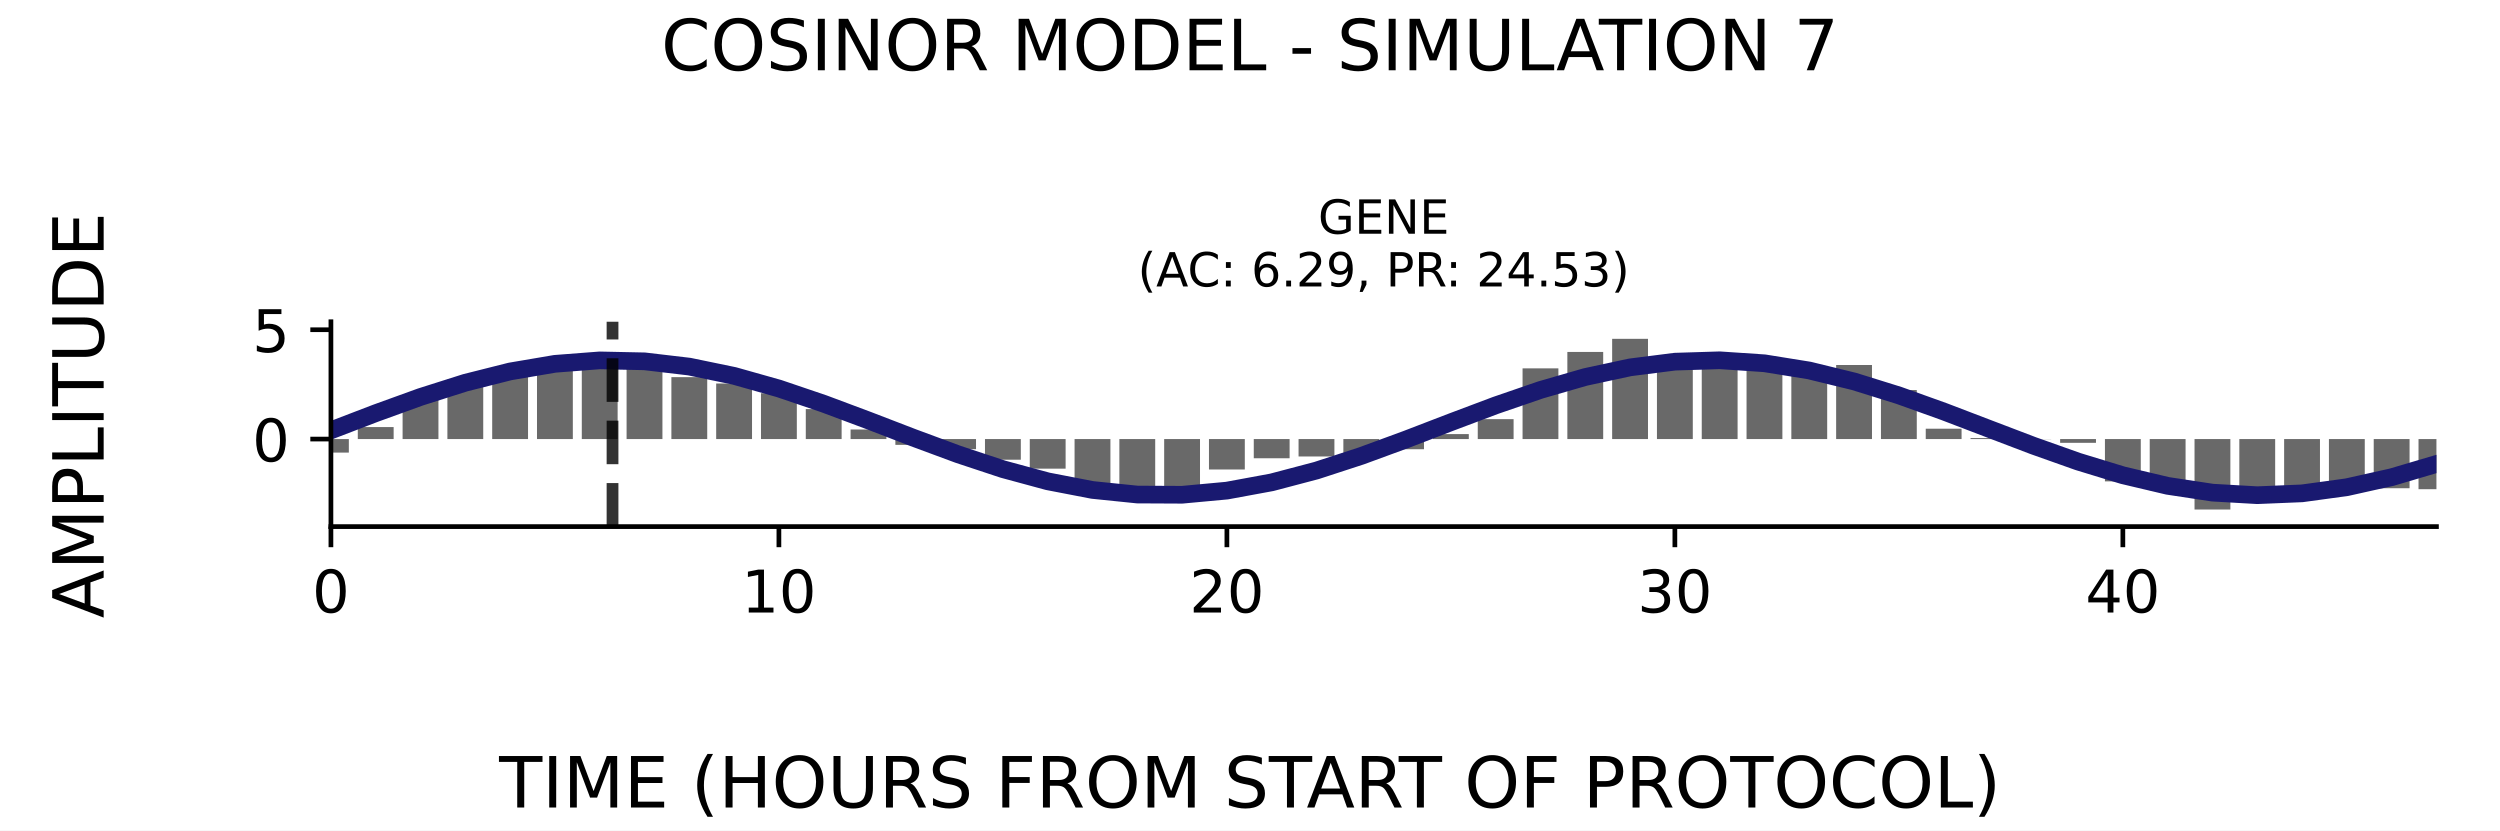
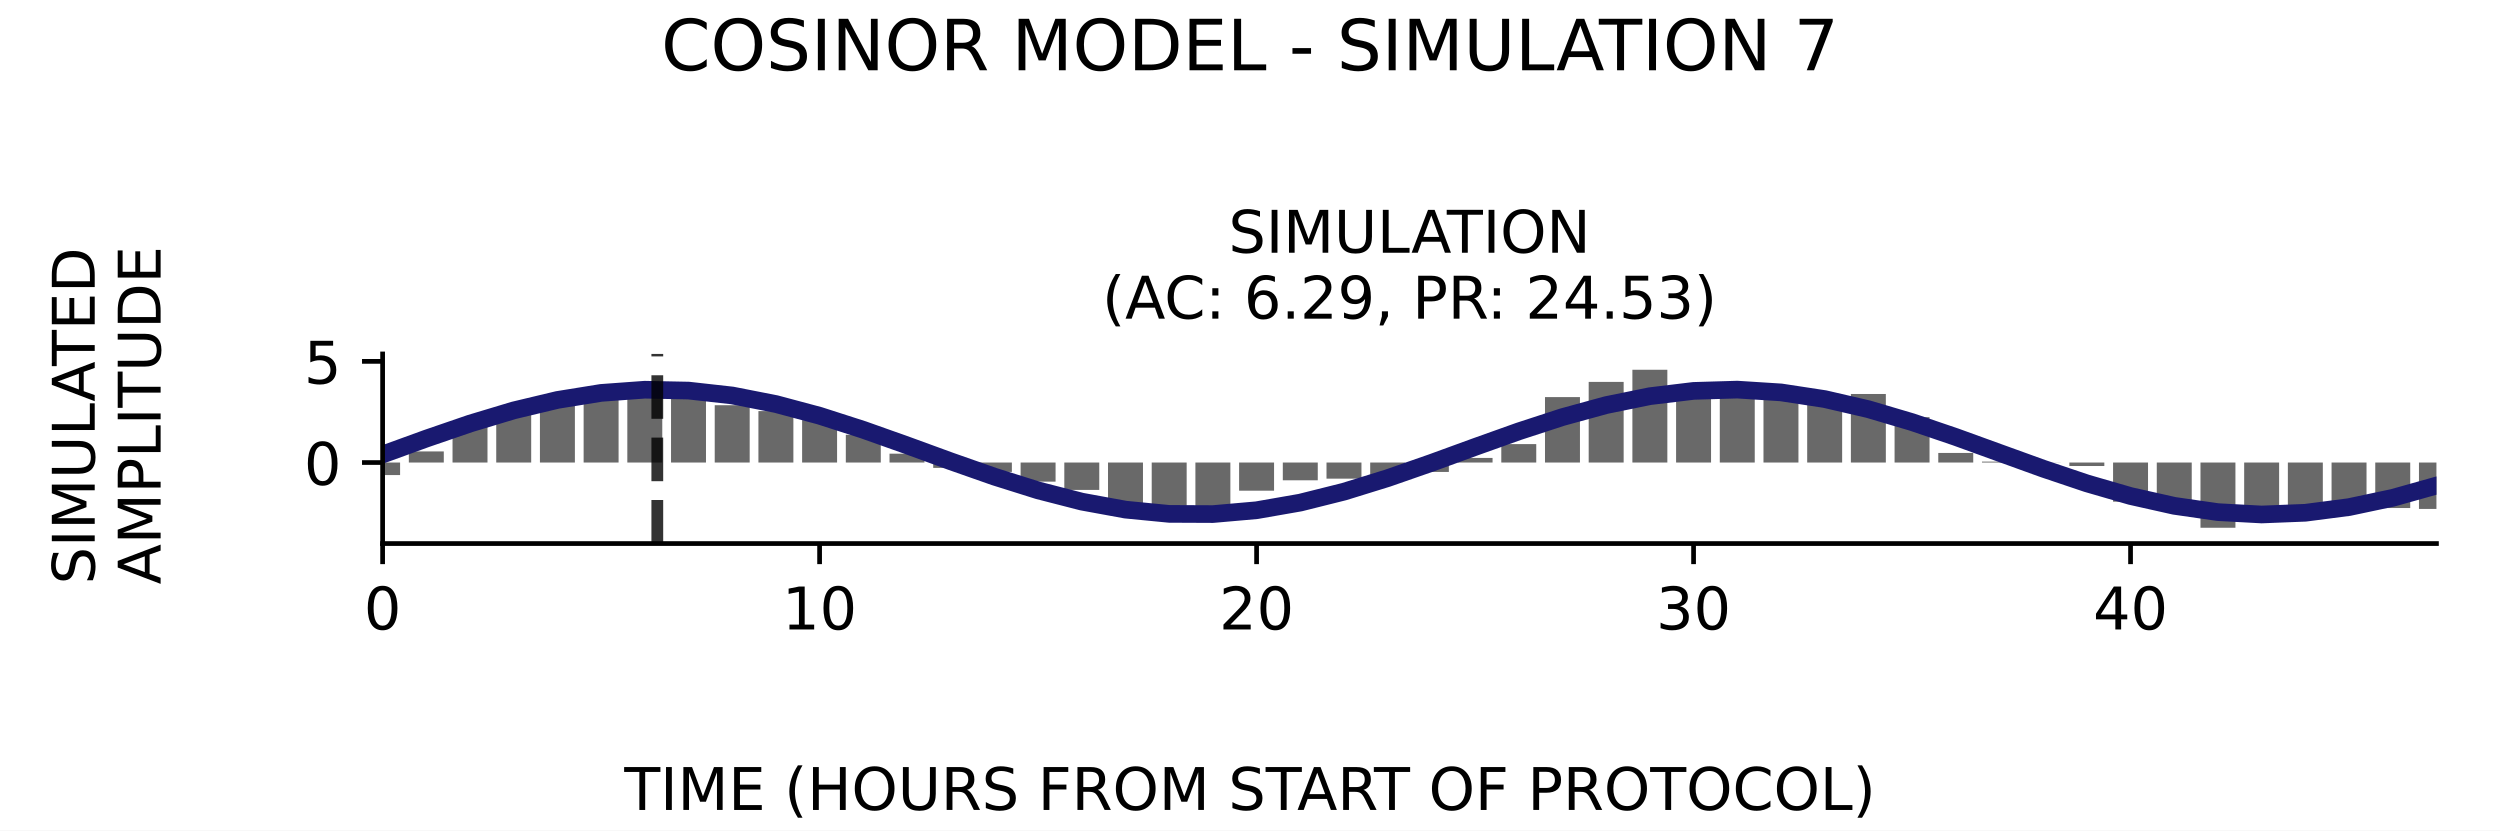
<svg xmlns="http://www.w3.org/2000/svg" xmlns:xlink="http://www.w3.org/1999/xlink" width="424.8pt" height="141.12pt" viewBox="0 0 424.8 141.12" version="1.1">
  <defs>
    <style type="text/css">*{stroke-linejoin: round; stroke-linecap: butt}</style>
  </defs>
  <g id="figure_1">
    <g id="patch_1">
      <path d="M 0 141.12  L 424.8 141.12  L 424.8 0  L 0 0  z " style="fill: #ffffff" />
    </g>
    <g id="axes_1">
      <g id="patch_2">
-         <path d="M 56.23 89.48  L 414 89.48  L 414 54.672  L 56.23 54.672  z " style="fill: #ffffff" />
+         <path d="M 65.014 92.36  L 414 92.36  L 414 60.144  L 65.014 60.144  z " style="fill: #ffffff" />
      </g>
      <g id="patch_3">
-         <path d="M 53.185 74.605  L 59.275 74.605  L 59.275 76.909  L 53.185 76.909  z " clip-path="url(#p7ca4b78b11)" style="fill: #696969" />
+         <path d="M 62.044 78.593  L 67.984 78.593  L 67.984 80.725  L 62.044 80.725  z " clip-path="url(#pfad08ed42f)" style="fill: #696969" />
      </g>
      <g id="patch_4">
-         <path d="M 60.797 74.605  L 66.887 74.605  L 66.887 72.568  L 60.797 72.568  z " clip-path="url(#p7ca4b78b11)" style="fill: #696969" />
+         <path d="M 69.469 78.593  L 75.409 78.593  L 75.409 76.707  L 69.469 76.707  z " clip-path="url(#pfad08ed42f)" style="fill: #696969" />
      </g>
      <g id="patch_5">
-         <path d="M 68.409 74.605  L 74.499 74.605  L 74.499 67.81  L 68.409 67.81  z " clip-path="url(#p7ca4b78b11)" style="fill: #696969" />
+         <path d="M 76.894 78.593  L 82.835 78.593  L 82.835 72.303  L 76.894 72.303  z " clip-path="url(#pfad08ed42f)" style="fill: #696969" />
      </g>
      <g id="patch_6">
-         <path d="M 76.022 74.605  L 82.111 74.605  L 82.111 64.486  L 76.022 64.486  z " clip-path="url(#p7ca4b78b11)" style="fill: #696969" />
+         <path d="M 84.32 78.593  L 90.26 78.593  L 90.26 69.227  L 84.32 69.227  z " clip-path="url(#pfad08ed42f)" style="fill: #696969" />
      </g>
      <g id="patch_7">
-         <path d="M 83.634 74.605  L 89.723 74.605  L 89.723 63.551  L 83.634 63.551  z " clip-path="url(#p7ca4b78b11)" style="fill: #696969" />
+         <path d="M 91.745 78.593  L 97.685 78.593  L 97.685 68.361  L 91.745 68.361  z " clip-path="url(#pfad08ed42f)" style="fill: #696969" />
      </g>
      <g id="patch_8">
-         <path d="M 91.246 74.605  L 97.335 74.605  L 97.335 60.965  L 91.246 60.965  z " clip-path="url(#p7ca4b78b11)" style="fill: #696969" />
+         <path d="M 99.17 78.593  L 105.11 78.593  L 105.11 65.968  L 99.17 65.968  z " clip-path="url(#pfad08ed42f)" style="fill: #696969" />
      </g>
      <g id="patch_9">
-         <path d="M 98.858 74.605  L 104.948 74.605  L 104.948 61.074  L 98.858 61.074  z " clip-path="url(#p7ca4b78b11)" style="fill: #696969" />
+         <path d="M 106.595 78.593  L 112.535 78.593  L 112.535 66.069  L 106.595 66.069  z " clip-path="url(#pfad08ed42f)" style="fill: #696969" />
      </g>
      <g id="patch_10">
-         <path d="M 106.47 74.605  L 112.56 74.605  L 112.56 61.943  L 106.47 61.943  z " clip-path="url(#p7ca4b78b11)" style="fill: #696969" />
+         <path d="M 114.021 78.593  L 119.961 78.593  L 119.961 66.874  L 114.021 66.874  z " clip-path="url(#pfad08ed42f)" style="fill: #696969" />
      </g>
      <g id="patch_11">
-         <path d="M 114.082 74.605  L 120.172 74.605  L 120.172 64.084  L 114.082 64.084  z " clip-path="url(#p7ca4b78b11)" style="fill: #696969" />
+         <path d="M 121.446 78.593  L 127.386 78.593  L 127.386 68.855  L 121.446 68.855  z " clip-path="url(#pfad08ed42f)" style="fill: #696969" />
      </g>
      <g id="patch_12">
-         <path d="M 121.694 74.605  L 127.784 74.605  L 127.784 65.163  L 121.694 65.163  z " clip-path="url(#p7ca4b78b11)" style="fill: #696969" />
+         <path d="M 128.871 78.593  L 134.811 78.593  L 134.811 69.854  L 128.871 69.854  z " clip-path="url(#pfad08ed42f)" style="fill: #696969" />
      </g>
      <g id="patch_13">
-         <path d="M 129.306 74.605  L 135.396 74.605  L 135.396 66.815  L 129.306 66.815  z " clip-path="url(#p7ca4b78b11)" style="fill: #696969" />
+         <path d="M 136.296 78.593  L 142.236 78.593  L 142.236 71.383  L 136.296 71.383  z " clip-path="url(#pfad08ed42f)" style="fill: #696969" />
      </g>
      <g id="patch_14">
-         <path d="M 136.919 74.605  L 143.008 74.605  L 143.008 69.513  L 136.919 69.513  z " clip-path="url(#p7ca4b78b11)" style="fill: #696969" />
+         <path d="M 143.721 78.593  L 149.662 78.593  L 149.662 73.88  L 143.721 73.88  z " clip-path="url(#pfad08ed42f)" style="fill: #696969" />
      </g>
      <g id="patch_15">
-         <path d="M 144.531 74.605  L 150.62 74.605  L 150.62 72.979  L 144.531 72.979  z " clip-path="url(#p7ca4b78b11)" style="fill: #696969" />
+         <path d="M 151.147 78.593  L 157.087 78.593  L 157.087 77.088  L 151.147 77.088  z " clip-path="url(#pfad08ed42f)" style="fill: #696969" />
      </g>
      <g id="patch_16">
-         <path d="M 152.143 74.605  L 158.233 74.605  L 158.233 75.59  L 152.143 75.59  z " clip-path="url(#p7ca4b78b11)" style="fill: #696969" />
+         <path d="M 158.572 78.593  L 164.512 78.593  L 164.512 79.505  L 158.572 79.505  z " clip-path="url(#pfad08ed42f)" style="fill: #696969" />
      </g>
      <g id="patch_17">
-         <path d="M 159.755 74.605  L 165.845 74.605  L 165.845 76.327  L 159.755 76.327  z " clip-path="url(#p7ca4b78b11)" style="fill: #696969" />
+         <path d="M 165.997 78.593  L 171.937 78.593  L 171.937 80.187  L 165.997 80.187  z " clip-path="url(#pfad08ed42f)" style="fill: #696969" />
      </g>
      <g id="patch_18">
-         <path d="M 167.367 74.605  L 173.457 74.605  L 173.457 78.115  L 167.367 78.115  z " clip-path="url(#p7ca4b78b11)" style="fill: #696969" />
+         <path d="M 173.422 78.593  L 179.363 78.593  L 179.363 81.841  L 173.422 81.841  z " clip-path="url(#pfad08ed42f)" style="fill: #696969" />
      </g>
      <g id="patch_19">
-         <path d="M 174.979 74.605  L 181.069 74.605  L 181.069 79.634  L 174.979 79.634  z " clip-path="url(#p7ca4b78b11)" style="fill: #696969" />
+         <path d="M 180.848 78.593  L 186.788 78.593  L 186.788 83.247  L 180.848 83.247  z " clip-path="url(#pfad08ed42f)" style="fill: #696969" />
      </g>
      <g id="patch_20">
-         <path d="M 182.591 74.605  L 188.681 74.605  L 188.681 83.396  L 182.591 83.396  z " clip-path="url(#p7ca4b78b11)" style="fill: #696969" />
+         <path d="M 188.273 78.593  L 194.213 78.593  L 194.213 86.729  L 188.273 86.729  z " clip-path="url(#pfad08ed42f)" style="fill: #696969" />
      </g>
      <g id="patch_21">
-         <path d="M 190.203 74.605  L 196.293 74.605  L 196.293 84.993  L 190.203 84.993  z " clip-path="url(#p7ca4b78b11)" style="fill: #696969" />
+         <path d="M 195.698 78.593  L 201.638 78.593  L 201.638 88.207  L 195.698 88.207  z " clip-path="url(#pfad08ed42f)" style="fill: #696969" />
      </g>
      <g id="patch_22">
-         <path d="M 197.816 74.605  L 203.905 74.605  L 203.905 82.736  L 197.816 82.736  z " clip-path="url(#p7ca4b78b11)" style="fill: #696969" />
+         <path d="M 203.123 78.593  L 209.064 78.593  L 209.064 86.118  L 203.123 86.118  z " clip-path="url(#pfad08ed42f)" style="fill: #696969" />
      </g>
      <g id="patch_23">
-         <path d="M 205.428 74.605  L 211.517 74.605  L 211.517 79.776  L 205.428 79.776  z " clip-path="url(#p7ca4b78b11)" style="fill: #696969" />
+         <path d="M 210.549 78.593  L 216.489 78.593  L 216.489 83.378  L 210.549 83.378  z " clip-path="url(#pfad08ed42f)" style="fill: #696969" />
      </g>
      <g id="patch_24">
-         <path d="M 213.04 74.605  L 219.13 74.605  L 219.13 77.867  L 213.04 77.867  z " clip-path="url(#p7ca4b78b11)" style="fill: #696969" />
+         <path d="M 217.974 78.593  L 223.914 78.593  L 223.914 81.611  L 217.974 81.611  z " clip-path="url(#pfad08ed42f)" style="fill: #696969" />
      </g>
      <g id="patch_25">
-         <path d="M 220.652 74.605  L 226.742 74.605  L 226.742 77.565  L 220.652 77.565  z " clip-path="url(#p7ca4b78b11)" style="fill: #696969" />
+         <path d="M 225.399 78.593  L 231.339 78.593  L 231.339 81.332  L 225.399 81.332  z " clip-path="url(#pfad08ed42f)" style="fill: #696969" />
      </g>
      <g id="patch_26">
-         <path d="M 228.264 74.605  L 234.354 74.605  L 234.354 77.336  L 228.264 77.336  z " clip-path="url(#p7ca4b78b11)" style="fill: #696969" />
+         <path d="M 232.824 78.593  L 238.764 78.593  L 238.764 81.12  L 232.824 81.12  z " clip-path="url(#pfad08ed42f)" style="fill: #696969" />
      </g>
      <g id="patch_27">
-         <path d="M 235.876 74.605  L 241.966 74.605  L 241.966 76.334  L 235.876 76.334  z " clip-path="url(#p7ca4b78b11)" style="fill: #696969" />
+         <path d="M 240.25 78.593  L 246.19 78.593  L 246.19 80.193  L 240.25 80.193  z " clip-path="url(#pfad08ed42f)" style="fill: #696969" />
      </g>
      <g id="patch_28">
-         <path d="M 243.488 74.605  L 249.578 74.605  L 249.578 73.761  L 243.488 73.761  z " clip-path="url(#p7ca4b78b11)" style="fill: #696969" />
+         <path d="M 247.675 78.593  L 253.615 78.593  L 253.615 77.812  L 247.675 77.812  z " clip-path="url(#pfad08ed42f)" style="fill: #696969" />
      </g>
      <g id="patch_29">
-         <path d="M 251.1 74.605  L 257.19 74.605  L 257.19 71.223  L 251.1 71.223  z " clip-path="url(#p7ca4b78b11)" style="fill: #696969" />
+         <path d="M 255.1 78.593  L 261.04 78.593  L 261.04 75.462  L 255.1 75.462  z " clip-path="url(#pfad08ed42f)" style="fill: #696969" />
      </g>
      <g id="patch_30">
-         <path d="M 258.713 74.605  L 264.802 74.605  L 264.802 62.592  L 258.713 62.592  z " clip-path="url(#p7ca4b78b11)" style="fill: #696969" />
+         <path d="M 262.525 78.593  L 268.465 78.593  L 268.465 67.475  L 262.525 67.475  z " clip-path="url(#pfad08ed42f)" style="fill: #696969" />
      </g>
      <g id="patch_31">
-         <path d="M 266.325 74.605  L 272.414 74.605  L 272.414 59.803  L 266.325 59.803  z " clip-path="url(#p7ca4b78b11)" style="fill: #696969" />
+         <path d="M 269.95 78.593  L 275.891 78.593  L 275.891 64.893  L 269.95 64.893  z " clip-path="url(#pfad08ed42f)" style="fill: #696969" />
      </g>
      <g id="patch_32">
-         <path d="M 273.937 74.605  L 280.027 74.605  L 280.027 57.573  L 273.937 57.573  z " clip-path="url(#p7ca4b78b11)" style="fill: #696969" />
+         <path d="M 277.376 78.593  L 283.316 78.593  L 283.316 62.829  L 277.376 62.829  z " clip-path="url(#pfad08ed42f)" style="fill: #696969" />
      </g>
      <g id="patch_33">
-         <path d="M 281.549 74.605  L 287.639 74.605  L 287.639 60.874  L 281.549 60.874  z " clip-path="url(#p7ca4b78b11)" style="fill: #696969" />
+         <path d="M 284.801 78.593  L 290.741 78.593  L 290.741 65.884  L 284.801 65.884  z " clip-path="url(#pfad08ed42f)" style="fill: #696969" />
      </g>
      <g id="patch_34">
-         <path d="M 289.161 74.605  L 295.251 74.605  L 295.251 62.334  L 289.161 62.334  z " clip-path="url(#p7ca4b78b11)" style="fill: #696969" />
+         <path d="M 292.226 78.593  L 298.166 78.593  L 298.166 67.236  L 292.226 67.236  z " clip-path="url(#pfad08ed42f)" style="fill: #696969" />
      </g>
      <g id="patch_35">
-         <path d="M 296.773 74.605  L 302.863 74.605  L 302.863 62.973  L 296.773 62.973  z " clip-path="url(#p7ca4b78b11)" style="fill: #696969" />
+         <path d="M 299.651 78.593  L 305.592 78.593  L 305.592 67.827  L 299.651 67.827  z " clip-path="url(#pfad08ed42f)" style="fill: #696969" />
      </g>
      <g id="patch_36">
-         <path d="M 304.385 74.605  L 310.475 74.605  L 310.475 62.482  L 304.385 62.482  z " clip-path="url(#p7ca4b78b11)" style="fill: #696969" />
+         <path d="M 307.077 78.593  L 313.017 78.593  L 313.017 67.373  L 307.077 67.373  z " clip-path="url(#pfad08ed42f)" style="fill: #696969" />
      </g>
      <g id="patch_37">
-         <path d="M 311.997 74.605  L 318.087 74.605  L 318.087 62.021  L 311.997 62.021  z " clip-path="url(#p7ca4b78b11)" style="fill: #696969" />
+         <path d="M 314.502 78.593  L 320.442 78.593  L 320.442 66.946  L 314.502 66.946  z " clip-path="url(#pfad08ed42f)" style="fill: #696969" />
      </g>
      <g id="patch_38">
-         <path d="M 319.61 74.605  L 325.699 74.605  L 325.699 66.275  L 319.61 66.275  z " clip-path="url(#p7ca4b78b11)" style="fill: #696969" />
+         <path d="M 321.927 78.593  L 327.867 78.593  L 327.867 70.883  L 321.927 70.883  z " clip-path="url(#pfad08ed42f)" style="fill: #696969" />
      </g>
      <g id="patch_39">
-         <path d="M 327.222 74.605  L 333.311 74.605  L 333.311 72.846  L 327.222 72.846  z " clip-path="url(#p7ca4b78b11)" style="fill: #696969" />
+         <path d="M 329.352 78.593  L 335.293 78.593  L 335.293 76.965  L 329.352 76.965  z " clip-path="url(#pfad08ed42f)" style="fill: #696969" />
      </g>
      <g id="patch_40">
-         <path d="M 334.834 74.605  L 340.924 74.605  L 340.924 74.437  L 334.834 74.437  z " clip-path="url(#p7ca4b78b11)" style="fill: #696969" />
+         <path d="M 336.778 78.593  L 342.718 78.593  L 342.718 78.438  L 336.778 78.438  z " clip-path="url(#pfad08ed42f)" style="fill: #696969" />
      </g>
      <g id="patch_41">
-         <path d="M 342.446 74.605  L 348.536 74.605  L 348.536 74.628  L 342.446 74.628  z " clip-path="url(#p7ca4b78b11)" style="fill: #696969" />
+         <path d="M 344.203 78.593  L 350.143 78.593  L 350.143 78.614  L 344.203 78.614  z " clip-path="url(#pfad08ed42f)" style="fill: #696969" />
      </g>
      <g id="patch_42">
-         <path d="M 350.058 74.605  L 356.148 74.605  L 356.148 75.245  L 350.058 75.245  z " clip-path="url(#p7ca4b78b11)" style="fill: #696969" />
+         <path d="M 351.628 78.593  L 357.568 78.593  L 357.568 79.185  L 351.628 79.185  z " clip-path="url(#pfad08ed42f)" style="fill: #696969" />
      </g>
      <g id="patch_43">
-         <path d="M 357.67 74.605  L 363.76 74.605  L 363.76 81.795  L 357.67 81.795  z " clip-path="url(#p7ca4b78b11)" style="fill: #696969" />
+         <path d="M 359.053 78.593  L 364.993 78.593  L 364.993 85.247  L 359.053 85.247  z " clip-path="url(#pfad08ed42f)" style="fill: #696969" />
      </g>
      <g id="patch_44">
-         <path d="M 365.282 74.605  L 371.372 74.605  L 371.372 83.307  L 365.282 83.307  z " clip-path="url(#p7ca4b78b11)" style="fill: #696969" />
+         <path d="M 366.479 78.593  L 372.419 78.593  L 372.419 86.647  L 366.479 86.647  z " clip-path="url(#pfad08ed42f)" style="fill: #696969" />
      </g>
      <g id="patch_45">
-         <path d="M 372.895 74.605  L 378.984 74.605  L 378.984 86.579  L 372.895 86.579  z " clip-path="url(#p7ca4b78b11)" style="fill: #696969" />
+         <path d="M 373.904 78.593  L 379.844 78.593  L 379.844 89.675  L 373.904 89.675  z " clip-path="url(#pfad08ed42f)" style="fill: #696969" />
      </g>
      <g id="patch_46">
-         <path d="M 380.507 74.605  L 386.596 74.605  L 386.596 84.093  L 380.507 84.093  z " clip-path="url(#p7ca4b78b11)" style="fill: #696969" />
+         <path d="M 381.329 78.593  L 387.269 78.593  L 387.269 87.374  L 381.329 87.374  z " clip-path="url(#pfad08ed42f)" style="fill: #696969" />
      </g>
      <g id="patch_47">
-         <path d="M 388.119 74.605  L 394.208 74.605  L 394.208 84.449  L 388.119 84.449  z " clip-path="url(#p7ca4b78b11)" style="fill: #696969" />
+         <path d="M 388.754 78.593  L 394.694 78.593  L 394.694 87.703  L 388.754 87.703  z " clip-path="url(#pfad08ed42f)" style="fill: #696969" />
      </g>
      <g id="patch_48">
-         <path d="M 395.731 74.605  L 401.821 74.605  L 401.821 81.918  L 395.731 81.918  z " clip-path="url(#p7ca4b78b11)" style="fill: #696969" />
+         <path d="M 396.179 78.593  L 402.12 78.593  L 402.12 85.361  L 396.179 85.361  z " clip-path="url(#pfad08ed42f)" style="fill: #696969" />
      </g>
      <g id="patch_49">
-         <path d="M 403.343 74.605  L 409.433 74.605  L 409.433 82.96  L 403.343 82.96  z " clip-path="url(#p7ca4b78b11)" style="fill: #696969" />
+         <path d="M 403.605 78.593  L 409.545 78.593  L 409.545 86.325  L 403.605 86.325  z " clip-path="url(#pfad08ed42f)" style="fill: #696969" />
      </g>
      <g id="patch_50">
-         <path d="M 410.955 74.605  L 417.045 74.605  L 417.045 83.124  L 410.955 83.124  z " clip-path="url(#p7ca4b78b11)" style="fill: #696969" />
+         <path d="M 411.03 78.593  L 416.97 78.593  L 416.97 86.477  L 411.03 86.477  z " clip-path="url(#pfad08ed42f)" style="fill: #696969" />
      </g>
      <g id="matplotlib.axis_1">
        <g id="xtick_1">
          <g id="line2d_1">
            <defs>
-               <path id="mba904fa210" d="M 0 0  L 0 3.5  " style="stroke: #000000; stroke-width: 0.8" />
+               <path id="m2aa76e0b70" d="M 0 0  L 0 3.5  " style="stroke: #000000; stroke-width: 0.8" />
            </defs>
            <g>
-               <use xlink:href="#mba904fa210" x="56.23" y="89.48" style="stroke: #000000; stroke-width: 0.8" />
+               <use xlink:href="#m2aa76e0b70" x="65.014" y="92.36" style="stroke: #000000; stroke-width: 0.8" />
            </g>
          </g>
          <g id="text_1">
-             <g transform="translate(53.04875 104.0784) scale(0.1 -0.1)">
+             <g transform="translate(61.83275 106.9584) scale(0.1 -0.1)">
              <defs>
                <path id="DejaVuSans-30" d="M 2034 4250  Q 1547 4250 1301 3770  Q 1056 3291 1056 2328  Q 1056 1369 1301 889  Q 1547 409 2034 409  Q 2525 409 2770 889  Q 3016 1369 3016 2328  Q 3016 3291 2770 3770  Q 2525 4250 2034 4250  z M 2034 4750  Q 2819 4750 3233 4129  Q 3647 3509 3647 2328  Q 3647 1150 3233 529  Q 2819 -91 2034 -91  Q 1250 -91 836 529  Q 422 1150 422 2328  Q 422 3509 836 4129  Q 1250 4750 2034 4750  z " transform="scale(0.015625)" />
              </defs>
              <use xlink:href="#DejaVuSans-30" />
            </g>
          </g>
        </g>
        <g id="xtick_2">
          <g id="line2d_2">
            <g>
-               <use xlink:href="#mba904fa210" x="132.351" y="89.48" style="stroke: #000000; stroke-width: 0.8" />
+               <use xlink:href="#m2aa76e0b70" x="139.266" y="92.36" style="stroke: #000000; stroke-width: 0.8" />
            </g>
          </g>
          <g id="text_2">
-             <g transform="translate(125.9888 104.0784) scale(0.1 -0.1)">
+             <g transform="translate(132.9038 106.9584) scale(0.1 -0.1)">
              <defs>
                <path id="DejaVuSans-31" d="M 794 531  L 1825 531  L 1825 4091  L 703 3866  L 703 4441  L 1819 4666  L 2450 4666  L 2450 531  L 3481 531  L 3481 0  L 794 0  L 794 531  z " transform="scale(0.015625)" />
              </defs>
              <use xlink:href="#DejaVuSans-31" />
              <use xlink:href="#DejaVuSans-30" x="63.623" />
            </g>
          </g>
        </g>
        <g id="xtick_3">
          <g id="line2d_3">
            <g>
-               <use xlink:href="#mba904fa210" x="208.473" y="89.48" style="stroke: #000000; stroke-width: 0.8" />
+               <use xlink:href="#m2aa76e0b70" x="213.519" y="92.36" style="stroke: #000000; stroke-width: 0.8" />
            </g>
          </g>
          <g id="text_3">
-             <g transform="translate(202.1101 104.0784) scale(0.1 -0.1)">
+             <g transform="translate(207.1562 106.9584) scale(0.1 -0.1)">
              <defs>
                <path id="DejaVuSans-32" d="M 1228 531  L 3431 531  L 3431 0  L 469 0  L 469 531  Q 828 903 1448 1529  Q 2069 2156 2228 2338  Q 2531 2678 2651 2914  Q 2772 3150 2772 3378  Q 2772 3750 2511 3984  Q 2250 4219 1831 4219  Q 1534 4219 1204 4116  Q 875 4013 500 3803  L 500 4441  Q 881 4594 1212 4672  Q 1544 4750 1819 4750  Q 2544 4750 2975 4387  Q 3406 4025 3406 3419  Q 3406 3131 3298 2873  Q 3191 2616 2906 2266  Q 2828 2175 2409 1742  Q 1991 1309 1228 531  z " transform="scale(0.015625)" />
              </defs>
              <use xlink:href="#DejaVuSans-32" />
              <use xlink:href="#DejaVuSans-30" x="63.623" />
            </g>
          </g>
        </g>
        <g id="xtick_4">
          <g id="line2d_4">
            <g>
-               <use xlink:href="#mba904fa210" x="284.594" y="89.48" style="stroke: #000000; stroke-width: 0.8" />
+               <use xlink:href="#m2aa76e0b70" x="287.771" y="92.36" style="stroke: #000000; stroke-width: 0.8" />
            </g>
          </g>
          <g id="text_4">
-             <g transform="translate(278.2313 104.0784) scale(0.1 -0.1)">
+             <g transform="translate(281.4085 106.9584) scale(0.1 -0.1)">
              <defs>
                <path id="DejaVuSans-33" d="M 2597 2516  Q 3050 2419 3304 2112  Q 3559 1806 3559 1356  Q 3559 666 3084 287  Q 2609 -91 1734 -91  Q 1441 -91 1130 -33  Q 819 25 488 141  L 488 750  Q 750 597 1062 519  Q 1375 441 1716 441  Q 2309 441 2620 675  Q 2931 909 2931 1356  Q 2931 1769 2642 2001  Q 2353 2234 1838 2234  L 1294 2234  L 1294 2753  L 1863 2753  Q 2328 2753 2575 2939  Q 2822 3125 2822 3475  Q 2822 3834 2567 4026  Q 2313 4219 1838 4219  Q 1578 4219 1281 4162  Q 984 4106 628 3988  L 628 4550  Q 988 4650 1302 4700  Q 1616 4750 1894 4750  Q 2613 4750 3031 4423  Q 3450 4097 3450 3541  Q 3450 3153 3228 2886  Q 3006 2619 2597 2516  z " transform="scale(0.015625)" />
              </defs>
              <use xlink:href="#DejaVuSans-33" />
              <use xlink:href="#DejaVuSans-30" x="63.623" />
            </g>
          </g>
        </g>
        <g id="xtick_5">
          <g id="line2d_5">
            <g>
-               <use xlink:href="#mba904fa210" x="360.715" y="89.48" style="stroke: #000000; stroke-width: 0.8" />
+               <use xlink:href="#m2aa76e0b70" x="362.023" y="92.36" style="stroke: #000000; stroke-width: 0.8" />
            </g>
          </g>
          <g id="text_5">
-             <g transform="translate(354.3526 104.0784) scale(0.1 -0.1)">
+             <g transform="translate(355.6609 106.9584) scale(0.1 -0.1)">
              <defs>
                <path id="DejaVuSans-34" d="M 2419 4116  L 825 1625  L 2419 1625  L 2419 4116  z M 2253 4666  L 3047 4666  L 3047 1625  L 3713 1625  L 3713 1100  L 3047 1100  L 3047 0  L 2419 0  L 2419 1100  L 313 1100  L 313 1709  L 2253 4666  z " transform="scale(0.015625)" />
              </defs>
              <use xlink:href="#DejaVuSans-34" />
              <use xlink:href="#DejaVuSans-30" x="63.623" />
            </g>
          </g>
        </g>
      </g>
      <g id="matplotlib.axis_2">
        <g id="ytick_1">
          <g id="line2d_6">
            <defs>
-               <path id="m2971bf3cbf" d="M 0 0  L -3.5 0  " style="stroke: #000000; stroke-width: 0.8" />
+               <path id="mbb0545b345" d="M 0 0  L -3.5 0  " style="stroke: #000000; stroke-width: 0.8" />
            </defs>
            <g>
-               <use xlink:href="#m2971bf3cbf" x="56.23" y="74.605" style="stroke: #000000; stroke-width: 0.8" />
+               <use xlink:href="#mbb0545b345" x="65.014" y="78.593" style="stroke: #000000; stroke-width: 0.8" />
            </g>
          </g>
          <g id="text_6">
-             <g transform="translate(42.8675 78.40465) scale(0.1 -0.1)">
+             <g transform="translate(51.6515 82.39229) scale(0.1 -0.1)">
              <use xlink:href="#DejaVuSans-30" />
            </g>
          </g>
        </g>
        <g id="ytick_2">
          <g id="line2d_7">
            <g>
-               <use xlink:href="#m2971bf3cbf" x="56.23" y="56.03" style="stroke: #000000; stroke-width: 0.8" />
+               <use xlink:href="#mbb0545b345" x="65.014" y="61.401" style="stroke: #000000; stroke-width: 0.8" />
            </g>
          </g>
          <g id="text_7">
-             <g transform="translate(42.8675 59.82915) scale(0.1 -0.1)">
+             <g transform="translate(51.6515 65.20003) scale(0.1 -0.1)">
              <defs>
                <path id="DejaVuSans-35" d="M 691 4666  L 3169 4666  L 3169 4134  L 1269 4134  L 1269 2991  Q 1406 3038 1543 3061  Q 1681 3084 1819 3084  Q 2600 3084 3056 2656  Q 3513 2228 3513 1497  Q 3513 744 3044 326  Q 2575 -91 1722 -91  Q 1428 -91 1123 -41  Q 819 9 494 109  L 494 744  Q 775 591 1075 516  Q 1375 441 1709 441  Q 2250 441 2565 725  Q 2881 1009 2881 1497  Q 2881 1984 2565 2268  Q 2250 2553 1709 2553  Q 1456 2553 1204 2497  Q 953 2441 691 2322  L 691 4666  z " transform="scale(0.015625)" />
              </defs>
              <use xlink:href="#DejaVuSans-35" />
            </g>
          </g>
        </g>
      </g>
      <g id="line2d_8">
-         <path d="M 56.23 73.127  L 63.842 70.208  L 71.454 67.451  L 79.066 65.034  L 86.679 63.116  L 94.291 61.822  L 101.903 61.236  L 109.515 61.397  L 117.127 62.294  L 124.739 63.868  L 132.351 66.016  L 139.963 68.6  L 147.576 71.449  L 155.188 74.378  L 162.8 77.196  L 170.412 79.72  L 178.024 81.783  L 185.636 83.253  L 193.248 84.032  L 200.86 84.07  L 208.473 83.365  L 216.085 81.962  L 223.697 79.954  L 231.309 77.47  L 238.921 74.674  L 246.533 71.747  L 254.145 68.881  L 261.757 66.262  L 269.37 64.062  L 276.982 62.424  L 284.594 61.455  L 292.206 61.218  L 299.818 61.729  L 307.43 62.954  L 315.042 64.814  L 322.654 67.186  L 330.267 69.917  L 337.879 72.827  L 345.491 75.728  L 353.103 78.43  L 360.715 80.756  L 368.327 82.555  L 375.939 83.709  L 383.551 84.144  L 391.164 83.83  L 398.776 82.788  L 406.388 81.087  L 414 78.836  " clip-path="url(#p7ca4b78b11)" style="fill: none; stroke: #191970; stroke-width: 3; stroke-linecap: square" />
+         <path d="M 65.014 77.224  L 72.439 74.523  L 79.864 71.971  L 87.29 69.735  L 94.715 67.96  L 102.14 66.762  L 109.565 66.22  L 116.991 66.368  L 124.416 67.198  L 131.841 68.655  L 139.266 70.643  L 146.692 73.034  L 154.117 75.671  L 161.542 78.383  L 168.967 80.991  L 176.393 83.326  L 183.818 85.236  L 191.243 86.596  L 198.668 87.318  L 206.093 87.353  L 213.519 86.7  L 220.944 85.402  L 228.369 83.543  L 235.794 81.244  L 243.22 78.656  L 250.645 75.947  L 258.07 73.295  L 265.495 70.871  L 272.921 68.835  L 280.346 67.319  L 287.771 66.422  L 295.196 66.203  L 302.621 66.676  L 310.047 67.809  L 317.472 69.53  L 324.897 71.726  L 332.322 74.253  L 339.748 76.947  L 347.173 79.632  L 354.598 82.133  L 362.023 84.286  L 369.449 85.951  L 376.874 87.019  L 384.299 87.421  L 391.724 87.13  L 399.15 86.166  L 406.575 84.592  L 414 82.509  " clip-path="url(#pfad08ed42f)" style="fill: none; stroke: #191970; stroke-width: 3; stroke-linecap: square" />
      </g>
      <g id="line2d_9">
-         <path d="M 104.08 89.48  L 104.08 54.672  " clip-path="url(#p7ca4b78b11)" style="fill: none; stroke-dasharray: 7.4,3.2; stroke-dashoffset: 0; stroke: #000000; stroke-opacity: 0.8; stroke-width: 2" />
+         <path d="M 111.689 92.36  L 111.689 60.144  " clip-path="url(#pfad08ed42f)" style="fill: none; stroke-dasharray: 7.4,3.2; stroke-dashoffset: 0; stroke: #000000; stroke-opacity: 0.8; stroke-width: 2" />
      </g>
      <g id="patch_51">
-         <path d="M 56.23 89.48  L 56.23 54.672  " style="fill: none; stroke: #000000; stroke-width: 0.8; stroke-linejoin: miter; stroke-linecap: square" />
+         <path d="M 65.014 92.36  L 65.014 60.144  " style="fill: none; stroke: #000000; stroke-width: 0.8; stroke-linejoin: miter; stroke-linecap: square" />
      </g>
      <g id="patch_52">
-         <path d="M 56.23 89.48  L 414 89.48  " style="fill: none; stroke: #000000; stroke-width: 0.8; stroke-linejoin: miter; stroke-linecap: square" />
+         <path d="M 65.014 92.36  L 414 92.36  " style="fill: none; stroke: #000000; stroke-width: 0.8; stroke-linejoin: miter; stroke-linecap: square" />
      </g>
      <g id="text_8">
-         <g transform="translate(223.9681 39.71375) scale(0.08 -0.08)">
+         <g transform="translate(208.7476 42.94619) scale(0.1 -0.1)">
          <defs>
-             <path id="DejaVuSans-47" d="M 3809 666  L 3809 1919  L 2778 1919  L 2778 2438  L 4434 2438  L 4434 434  Q 4069 175 3628 42  Q 3188 -91 2688 -91  Q 1594 -91 976 548  Q 359 1188 359 2328  Q 359 3472 976 4111  Q 1594 4750 2688 4750  Q 3144 4750 3555 4637  Q 3966 4525 4313 4306  L 4313 3634  Q 3963 3931 3569 4081  Q 3175 4231 2741 4231  Q 1884 4231 1454 3753  Q 1025 3275 1025 2328  Q 1025 1384 1454 906  Q 1884 428 2741 428  Q 3075 428 3337 486  Q 3600 544 3809 666  z " transform="scale(0.015625)" />
-             <path id="DejaVuSans-45" d="M 628 4666  L 3578 4666  L 3578 4134  L 1259 4134  L 1259 2753  L 3481 2753  L 3481 2222  L 1259 2222  L 1259 531  L 3634 531  L 3634 0  L 628 0  L 628 4666  z " transform="scale(0.015625)" />
+             <path id="DejaVuSans-53" d="M 3425 4513  L 3425 3897  Q 3066 4069 2747 4153  Q 2428 4238 2131 4238  Q 1616 4238 1336 4038  Q 1056 3838 1056 3469  Q 1056 3159 1242 3001  Q 1428 2844 1947 2747  L 2328 2669  Q 3034 2534 3370 2195  Q 3706 1856 3706 1288  Q 3706 609 3251 259  Q 2797 -91 1919 -91  Q 1588 -91 1214 -16  Q 841 59 441 206  L 441 856  Q 825 641 1194 531  Q 1563 422 1919 422  Q 2459 422 2753 634  Q 3047 847 3047 1241  Q 3047 1584 2836 1778  Q 2625 1972 2144 2069  L 1759 2144  Q 1053 2284 737 2584  Q 422 2884 422 3419  Q 422 4038 858 4394  Q 1294 4750 2059 4750  Q 2388 4750 2728 4690  Q 3069 4631 3425 4513  z " transform="scale(0.015625)" />
+             <path id="DejaVuSans-49" d="M 628 4666  L 1259 4666  L 1259 0  L 628 0  L 628 4666  z " transform="scale(0.015625)" />
+             <path id="DejaVuSans-4d" d="M 628 4666  L 1569 4666  L 2759 1491  L 3956 4666  L 4897 4666  L 4897 0  L 4281 0  L 4281 4097  L 3078 897  L 2444 897  L 1241 4097  L 1241 0  L 628 0  L 628 4666  z " transform="scale(0.015625)" />
+             <path id="DejaVuSans-55" d="M 556 4666  L 1191 4666  L 1191 1831  Q 1191 1081 1462 751  Q 1734 422 2344 422  Q 2950 422 3222 751  Q 3494 1081 3494 1831  L 3494 4666  L 4128 4666  L 4128 1753  Q 4128 841 3676 375  Q 3225 -91 2344 -91  Q 1459 -91 1007 375  Q 556 841 556 1753  L 556 4666  z " transform="scale(0.015625)" />
+             <path id="DejaVuSans-4c" d="M 628 4666  L 1259 4666  L 1259 531  L 3531 531  L 3531 0  L 628 0  L 628 4666  z " transform="scale(0.015625)" />
+             <path id="DejaVuSans-41" d="M 2188 4044  L 1331 1722  L 3047 1722  L 2188 4044  z M 1831 4666  L 2547 4666  L 4325 0  L 3669 0  L 3244 1197  L 1141 1197  L 716 0  L 50 0  L 1831 4666  z " transform="scale(0.015625)" />
+             <path id="DejaVuSans-54" d="M -19 4666  L 3928 4666  L 3928 4134  L 2272 4134  L 2272 0  L 1638 0  L 1638 4134  L -19 4134  L -19 4666  z " transform="scale(0.015625)" />
+             <path id="DejaVuSans-4f" d="M 2522 4238  Q 1834 4238 1429 3725  Q 1025 3213 1025 2328  Q 1025 1447 1429 934  Q 1834 422 2522 422  Q 3209 422 3611 934  Q 4013 1447 4013 2328  Q 4013 3213 3611 3725  Q 3209 4238 2522 4238  z M 2522 4750  Q 3503 4750 4090 4092  Q 4678 3434 4678 2328  Q 4678 1225 4090 567  Q 3503 -91 2522 -91  Q 1538 -91 948 565  Q 359 1222 359 2328  Q 359 3434 948 4092  Q 1538 4750 2522 4750  z " transform="scale(0.015625)" />
            <path id="DejaVuSans-4e" d="M 628 4666  L 1478 4666  L 3547 763  L 3547 4666  L 4159 4666  L 4159 0  L 3309 0  L 1241 3903  L 1241 0  L 628 0  L 628 4666  z " transform="scale(0.015625)" />
          </defs>
-           <use xlink:href="#DejaVuSans-47" />
-           <use xlink:href="#DejaVuSans-45" x="77.49" />
-           <use xlink:href="#DejaVuSans-4e" x="140.674" />
-           <use xlink:href="#DejaVuSans-45" x="215.479" />
-         </g>
-         <g transform="translate(193.3306 48.672) scale(0.08 -0.08)">
+           <use xlink:href="#DejaVuSans-53" />
+           <use xlink:href="#DejaVuSans-49" x="63.477" />
+           <use xlink:href="#DejaVuSans-4d" x="92.969" />
+           <use xlink:href="#DejaVuSans-55" x="179.248" />
+           <use xlink:href="#DejaVuSans-4c" x="252.441" />
+           <use xlink:href="#DejaVuSans-41" x="310.404" />
+           <use xlink:href="#DejaVuSans-54" x="371.062" />
+           <use xlink:href="#DejaVuSans-49" x="432.146" />
+           <use xlink:href="#DejaVuSans-4f" x="461.639" />
+           <use xlink:href="#DejaVuSans-4e" x="540.35" />
+         </g>
+         <g transform="translate(187.2765 54.144) scale(0.1 -0.1)">
          <defs>
            <path id="DejaVuSans-28" d="M 1984 4856  Q 1566 4138 1362 3434  Q 1159 2731 1159 2009  Q 1159 1288 1364 580  Q 1569 -128 1984 -844  L 1484 -844  Q 1016 -109 783 600  Q 550 1309 550 2009  Q 550 2706 781 3412  Q 1013 4119 1484 4856  L 1984 4856  z " transform="scale(0.015625)" />
-             <path id="DejaVuSans-41" d="M 2188 4044  L 1331 1722  L 3047 1722  L 2188 4044  z M 1831 4666  L 2547 4666  L 4325 0  L 3669 0  L 3244 1197  L 1141 1197  L 716 0  L 50 0  L 1831 4666  z " transform="scale(0.015625)" />
            <path id="DejaVuSans-43" d="M 4122 4306  L 4122 3641  Q 3803 3938 3442 4084  Q 3081 4231 2675 4231  Q 1875 4231 1450 3742  Q 1025 3253 1025 2328  Q 1025 1406 1450 917  Q 1875 428 2675 428  Q 3081 428 3442 575  Q 3803 722 4122 1019  L 4122 359  Q 3791 134 3420 21  Q 3050 -91 2638 -91  Q 1578 -91 968 557  Q 359 1206 359 2328  Q 359 3453 968 4101  Q 1578 4750 2638 4750  Q 3056 4750 3426 4639  Q 3797 4528 4122 4306  z " transform="scale(0.015625)" />
            <path id="DejaVuSans-3a" d="M 750 794  L 1409 794  L 1409 0  L 750 0  L 750 794  z M 750 3309  L 1409 3309  L 1409 2516  L 750 2516  L 750 3309  z " transform="scale(0.015625)" />
            <path id="DejaVuSans-20" transform="scale(0.015625)" />
            <path id="DejaVuSans-36" d="M 2113 2584  Q 1688 2584 1439 2293  Q 1191 2003 1191 1497  Q 1191 994 1439 701  Q 1688 409 2113 409  Q 2538 409 2786 701  Q 3034 994 3034 1497  Q 3034 2003 2786 2293  Q 2538 2584 2113 2584  z M 3366 4563  L 3366 3988  Q 3128 4100 2886 4159  Q 2644 4219 2406 4219  Q 1781 4219 1451 3797  Q 1122 3375 1075 2522  Q 1259 2794 1537 2939  Q 1816 3084 2150 3084  Q 2853 3084 3261 2657  Q 3669 2231 3669 1497  Q 3669 778 3244 343  Q 2819 -91 2113 -91  Q 1303 -91 875 529  Q 447 1150 447 2328  Q 447 3434 972 4092  Q 1497 4750 2381 4750  Q 2619 4750 2861 4703  Q 3103 4656 3366 4563  z " transform="scale(0.015625)" />
            <path id="DejaVuSans-2e" d="M 684 794  L 1344 794  L 1344 0  L 684 0  L 684 794  z " transform="scale(0.015625)" />
            <path id="DejaVuSans-39" d="M 703 97  L 703 672  Q 941 559 1184 500  Q 1428 441 1663 441  Q 2288 441 2617 861  Q 2947 1281 2994 2138  Q 2813 1869 2534 1725  Q 2256 1581 1919 1581  Q 1219 1581 811 2004  Q 403 2428 403 3163  Q 403 3881 828 4315  Q 1253 4750 1959 4750  Q 2769 4750 3195 4129  Q 3622 3509 3622 2328  Q 3622 1225 3098 567  Q 2575 -91 1691 -91  Q 1453 -91 1209 -44  Q 966 3 703 97  z M 1959 2075  Q 2384 2075 2632 2365  Q 2881 2656 2881 3163  Q 2881 3666 2632 3958  Q 2384 4250 1959 4250  Q 1534 4250 1286 3958  Q 1038 3666 1038 3163  Q 1038 2656 1286 2365  Q 1534 2075 1959 2075  z " transform="scale(0.015625)" />
            <path id="DejaVuSans-2c" d="M 750 794  L 1409 794  L 1409 256  L 897 -744  L 494 -744  L 750 256  L 750 794  z " transform="scale(0.015625)" />
            <path id="DejaVuSans-50" d="M 1259 4147  L 1259 2394  L 2053 2394  Q 2494 2394 2734 2622  Q 2975 2850 2975 3272  Q 2975 3691 2734 3919  Q 2494 4147 2053 4147  L 1259 4147  z M 628 4666  L 2053 4666  Q 2838 4666 3239 4311  Q 3641 3956 3641 3272  Q 3641 2581 3239 2228  Q 2838 1875 2053 1875  L 1259 1875  L 1259 0  L 628 0  L 628 4666  z " transform="scale(0.015625)" />
            <path id="DejaVuSans-52" d="M 2841 2188  Q 3044 2119 3236 1894  Q 3428 1669 3622 1275  L 4263 0  L 3584 0  L 2988 1197  Q 2756 1666 2539 1819  Q 2322 1972 1947 1972  L 1259 1972  L 1259 0  L 628 0  L 628 4666  L 2053 4666  Q 2853 4666 3247 4331  Q 3641 3997 3641 3322  Q 3641 2881 3436 2590  Q 3231 2300 2841 2188  z M 1259 4147  L 1259 2491  L 2053 2491  Q 2509 2491 2742 2702  Q 2975 2913 2975 3322  Q 2975 3731 2742 3939  Q 2509 4147 2053 4147  L 1259 4147  z " transform="scale(0.015625)" />
            <path id="DejaVuSans-29" d="M 513 4856  L 1013 4856  Q 1481 4119 1714 3412  Q 1947 2706 1947 2009  Q 1947 1309 1714 600  Q 1481 -109 1013 -844  L 513 -844  Q 928 -128 1133 580  Q 1338 1288 1338 2009  Q 1338 2731 1133 3434  Q 928 4138 513 4856  z " transform="scale(0.015625)" />
          </defs>
          <use xlink:href="#DejaVuSans-28" />
          <use xlink:href="#DejaVuSans-41" x="39.014" />
          <use xlink:href="#DejaVuSans-43" x="105.672" />
          <use xlink:href="#DejaVuSans-3a" x="175.496" />
          <use xlink:href="#DejaVuSans-20" x="209.188" />
          <use xlink:href="#DejaVuSans-36" x="240.975" />
          <use xlink:href="#DejaVuSans-2e" x="304.598" />
          <use xlink:href="#DejaVuSans-32" x="336.385" />
          <use xlink:href="#DejaVuSans-39" x="400.008" />
          <use xlink:href="#DejaVuSans-2c" x="463.631" />
          <use xlink:href="#DejaVuSans-20" x="495.418" />
          <use xlink:href="#DejaVuSans-50" x="527.205" />
          <use xlink:href="#DejaVuSans-52" x="587.508" />
          <use xlink:href="#DejaVuSans-3a" x="653.865" />
          <use xlink:href="#DejaVuSans-20" x="687.557" />
          <use xlink:href="#DejaVuSans-32" x="719.344" />
          <use xlink:href="#DejaVuSans-34" x="782.967" />
          <use xlink:href="#DejaVuSans-2e" x="846.59" />
          <use xlink:href="#DejaVuSans-35" x="878.377" />
          <use xlink:href="#DejaVuSans-33" x="942" />
          <use xlink:href="#DejaVuSans-29" x="1005.623" />
        </g>
      </g>
    </g>
    <g id="text_9">
      <g transform="translate(112.3519 11.94052) scale(0.12 -0.12)">
        <defs>
-           <path id="DejaVuSans-4f" d="M 2522 4238  Q 1834 4238 1429 3725  Q 1025 3213 1025 2328  Q 1025 1447 1429 934  Q 1834 422 2522 422  Q 3209 422 3611 934  Q 4013 1447 4013 2328  Q 4013 3213 3611 3725  Q 3209 4238 2522 4238  z M 2522 4750  Q 3503 4750 4090 4092  Q 4678 3434 4678 2328  Q 4678 1225 4090 567  Q 3503 -91 2522 -91  Q 1538 -91 948 565  Q 359 1222 359 2328  Q 359 3434 948 4092  Q 1538 4750 2522 4750  z " transform="scale(0.015625)" />
-           <path id="DejaVuSans-53" d="M 3425 4513  L 3425 3897  Q 3066 4069 2747 4153  Q 2428 4238 2131 4238  Q 1616 4238 1336 4038  Q 1056 3838 1056 3469  Q 1056 3159 1242 3001  Q 1428 2844 1947 2747  L 2328 2669  Q 3034 2534 3370 2195  Q 3706 1856 3706 1288  Q 3706 609 3251 259  Q 2797 -91 1919 -91  Q 1588 -91 1214 -16  Q 841 59 441 206  L 441 856  Q 825 641 1194 531  Q 1563 422 1919 422  Q 2459 422 2753 634  Q 3047 847 3047 1241  Q 3047 1584 2836 1778  Q 2625 1972 2144 2069  L 1759 2144  Q 1053 2284 737 2584  Q 422 2884 422 3419  Q 422 4038 858 4394  Q 1294 4750 2059 4750  Q 2388 4750 2728 4690  Q 3069 4631 3425 4513  z " transform="scale(0.015625)" />
-           <path id="DejaVuSans-49" d="M 628 4666  L 1259 4666  L 1259 0  L 628 0  L 628 4666  z " transform="scale(0.015625)" />
-           <path id="DejaVuSans-4d" d="M 628 4666  L 1569 4666  L 2759 1491  L 3956 4666  L 4897 4666  L 4897 0  L 4281 0  L 4281 4097  L 3078 897  L 2444 897  L 1241 4097  L 1241 0  L 628 0  L 628 4666  z " transform="scale(0.015625)" />
          <path id="DejaVuSans-44" d="M 1259 4147  L 1259 519  L 2022 519  Q 2988 519 3436 956  Q 3884 1394 3884 2338  Q 3884 3275 3436 3711  Q 2988 4147 2022 4147  L 1259 4147  z M 628 4666  L 1925 4666  Q 3281 4666 3915 4102  Q 4550 3538 4550 2338  Q 4550 1131 3912 565  Q 3275 0 1925 0  L 628 0  L 628 4666  z " transform="scale(0.015625)" />
-           <path id="DejaVuSans-4c" d="M 628 4666  L 1259 4666  L 1259 531  L 3531 531  L 3531 0  L 628 0  L 628 4666  z " transform="scale(0.015625)" />
+           <path id="DejaVuSans-45" d="M 628 4666  L 3578 4666  L 3578 4134  L 1259 4134  L 1259 2753  L 3481 2753  L 3481 2222  L 1259 2222  L 1259 531  L 3634 531  L 3634 0  L 628 0  L 628 4666  z " transform="scale(0.015625)" />
          <path id="DejaVuSans-2d" d="M 313 2009  L 1997 2009  L 1997 1497  L 313 1497  L 313 2009  z " transform="scale(0.015625)" />
-           <path id="DejaVuSans-55" d="M 556 4666  L 1191 4666  L 1191 1831  Q 1191 1081 1462 751  Q 1734 422 2344 422  Q 2950 422 3222 751  Q 3494 1081 3494 1831  L 3494 4666  L 4128 4666  L 4128 1753  Q 4128 841 3676 375  Q 3225 -91 2344 -91  Q 1459 -91 1007 375  Q 556 841 556 1753  L 556 4666  z " transform="scale(0.015625)" />
-           <path id="DejaVuSans-54" d="M -19 4666  L 3928 4666  L 3928 4134  L 2272 4134  L 2272 0  L 1638 0  L 1638 4134  L -19 4134  L -19 4666  z " transform="scale(0.015625)" />
          <path id="DejaVuSans-37" d="M 525 4666  L 3525 4666  L 3525 4397  L 1831 0  L 1172 0  L 2766 4134  L 525 4134  L 525 4666  z " transform="scale(0.015625)" />
        </defs>
        <use xlink:href="#DejaVuSans-43" />
        <use xlink:href="#DejaVuSans-4f" x="69.824" />
        <use xlink:href="#DejaVuSans-53" x="148.535" />
        <use xlink:href="#DejaVuSans-49" x="212.012" />
        <use xlink:href="#DejaVuSans-4e" x="241.504" />
        <use xlink:href="#DejaVuSans-4f" x="316.309" />
        <use xlink:href="#DejaVuSans-52" x="395.02" />
        <use xlink:href="#DejaVuSans-20" x="464.502" />
        <use xlink:href="#DejaVuSans-4d" x="496.289" />
        <use xlink:href="#DejaVuSans-4f" x="582.568" />
        <use xlink:href="#DejaVuSans-44" x="661.279" />
        <use xlink:href="#DejaVuSans-45" x="738.281" />
        <use xlink:href="#DejaVuSans-4c" x="801.465" />
        <use xlink:href="#DejaVuSans-20" x="857.178" />
        <use xlink:href="#DejaVuSans-2d" x="888.965" />
        <use xlink:href="#DejaVuSans-20" x="925.049" />
        <use xlink:href="#DejaVuSans-53" x="956.836" />
        <use xlink:href="#DejaVuSans-49" x="1020.312" />
        <use xlink:href="#DejaVuSans-4d" x="1049.805" />
        <use xlink:href="#DejaVuSans-55" x="1136.084" />
        <use xlink:href="#DejaVuSans-4c" x="1209.277" />
        <use xlink:href="#DejaVuSans-41" x="1267.24" />
        <use xlink:href="#DejaVuSans-54" x="1327.898" />
        <use xlink:href="#DejaVuSans-49" x="1388.982" />
        <use xlink:href="#DejaVuSans-4f" x="1418.475" />
        <use xlink:href="#DejaVuSans-4e" x="1497.186" />
        <use xlink:href="#DejaVuSans-20" x="1571.99" />
        <use xlink:href="#DejaVuSans-37" x="1603.777" />
      </g>
    </g>
    <g id="text_10">
-       <g transform="translate(84.81656 137.2132) scale(0.12 -0.12)">
+       <g transform="translate(106.0805 137.6291) scale(0.1 -0.1)">
        <defs>
          <path id="DejaVuSans-48" d="M 628 4666  L 1259 4666  L 1259 2753  L 3553 2753  L 3553 4666  L 4184 4666  L 4184 0  L 3553 0  L 3553 2222  L 1259 2222  L 1259 0  L 628 0  L 628 4666  z " transform="scale(0.015625)" />
          <path id="DejaVuSans-46" d="M 628 4666  L 3309 4666  L 3309 4134  L 1259 4134  L 1259 2759  L 3109 2759  L 3109 2228  L 1259 2228  L 1259 0  L 628 0  L 628 4666  z " transform="scale(0.015625)" />
        </defs>
        <use xlink:href="#DejaVuSans-54" />
        <use xlink:href="#DejaVuSans-49" x="61.084" />
        <use xlink:href="#DejaVuSans-4d" x="90.576" />
        <use xlink:href="#DejaVuSans-45" x="176.855" />
        <use xlink:href="#DejaVuSans-20" x="240.039" />
        <use xlink:href="#DejaVuSans-28" x="271.826" />
        <use xlink:href="#DejaVuSans-48" x="310.84" />
        <use xlink:href="#DejaVuSans-4f" x="386.035" />
        <use xlink:href="#DejaVuSans-55" x="464.746" />
        <use xlink:href="#DejaVuSans-52" x="537.939" />
        <use xlink:href="#DejaVuSans-53" x="607.422" />
        <use xlink:href="#DejaVuSans-20" x="670.898" />
        <use xlink:href="#DejaVuSans-46" x="702.686" />
        <use xlink:href="#DejaVuSans-52" x="760.205" />
        <use xlink:href="#DejaVuSans-4f" x="829.688" />
        <use xlink:href="#DejaVuSans-4d" x="908.398" />
        <use xlink:href="#DejaVuSans-20" x="994.678" />
        <use xlink:href="#DejaVuSans-53" x="1026.465" />
        <use xlink:href="#DejaVuSans-54" x="1089.941" />
        <use xlink:href="#DejaVuSans-41" x="1143.275" />
        <use xlink:href="#DejaVuSans-52" x="1211.684" />
        <use xlink:href="#DejaVuSans-54" x="1273.916" />
        <use xlink:href="#DejaVuSans-20" x="1335" />
        <use xlink:href="#DejaVuSans-4f" x="1366.787" />
        <use xlink:href="#DejaVuSans-46" x="1445.498" />
        <use xlink:href="#DejaVuSans-20" x="1503.018" />
        <use xlink:href="#DejaVuSans-50" x="1534.805" />
        <use xlink:href="#DejaVuSans-52" x="1595.107" />
        <use xlink:href="#DejaVuSans-4f" x="1664.59" />
        <use xlink:href="#DejaVuSans-54" x="1743.301" />
        <use xlink:href="#DejaVuSans-4f" x="1804.385" />
        <use xlink:href="#DejaVuSans-43" x="1883.096" />
        <use xlink:href="#DejaVuSans-4f" x="1952.92" />
        <use xlink:href="#DejaVuSans-4c" x="2031.631" />
        <use xlink:href="#DejaVuSans-29" x="2087.344" />
      </g>
    </g>
    <g id="text_11">
-       <g transform="translate(17.61413 105.0394) rotate(-90) scale(0.12 -0.12)">
+       <g transform="translate(16.09444 99.29281) rotate(-90) scale(0.1 -0.1)">
+         <use xlink:href="#DejaVuSans-53" />
+         <use xlink:href="#DejaVuSans-49" x="63.477" />
+         <use xlink:href="#DejaVuSans-4d" x="92.969" />
+         <use xlink:href="#DejaVuSans-55" x="179.248" />
+         <use xlink:href="#DejaVuSans-4c" x="252.441" />
+         <use xlink:href="#DejaVuSans-41" x="310.404" />
+         <use xlink:href="#DejaVuSans-54" x="371.062" />
+         <use xlink:href="#DejaVuSans-45" x="432.146" />
+         <use xlink:href="#DejaVuSans-44" x="495.33" />
+       </g>
+       <g transform="translate(27.29225 99.29281) rotate(-90) scale(0.1 -0.1)">
        <use xlink:href="#DejaVuSans-41" />
        <use xlink:href="#DejaVuSans-4d" x="68.408" />
        <use xlink:href="#DejaVuSans-50" x="154.688" />
        <use xlink:href="#DejaVuSans-4c" x="214.99" />
        <use xlink:href="#DejaVuSans-49" x="270.703" />
        <use xlink:href="#DejaVuSans-54" x="300.195" />
        <use xlink:href="#DejaVuSans-55" x="361.279" />
        <use xlink:href="#DejaVuSans-44" x="434.473" />
        <use xlink:href="#DejaVuSans-45" x="511.475" />
      </g>
    </g>
  </g>
  <defs>
-     <clipPath id="p7ca4b78b11">
-       <rect x="56.23" y="54.672" width="357.77" height="34.808" />
+     <clipPath id="pfad08ed42f">
+       <rect x="65.014" y="60.144" width="348.986" height="32.216" />
    </clipPath>
  </defs>
</svg>
